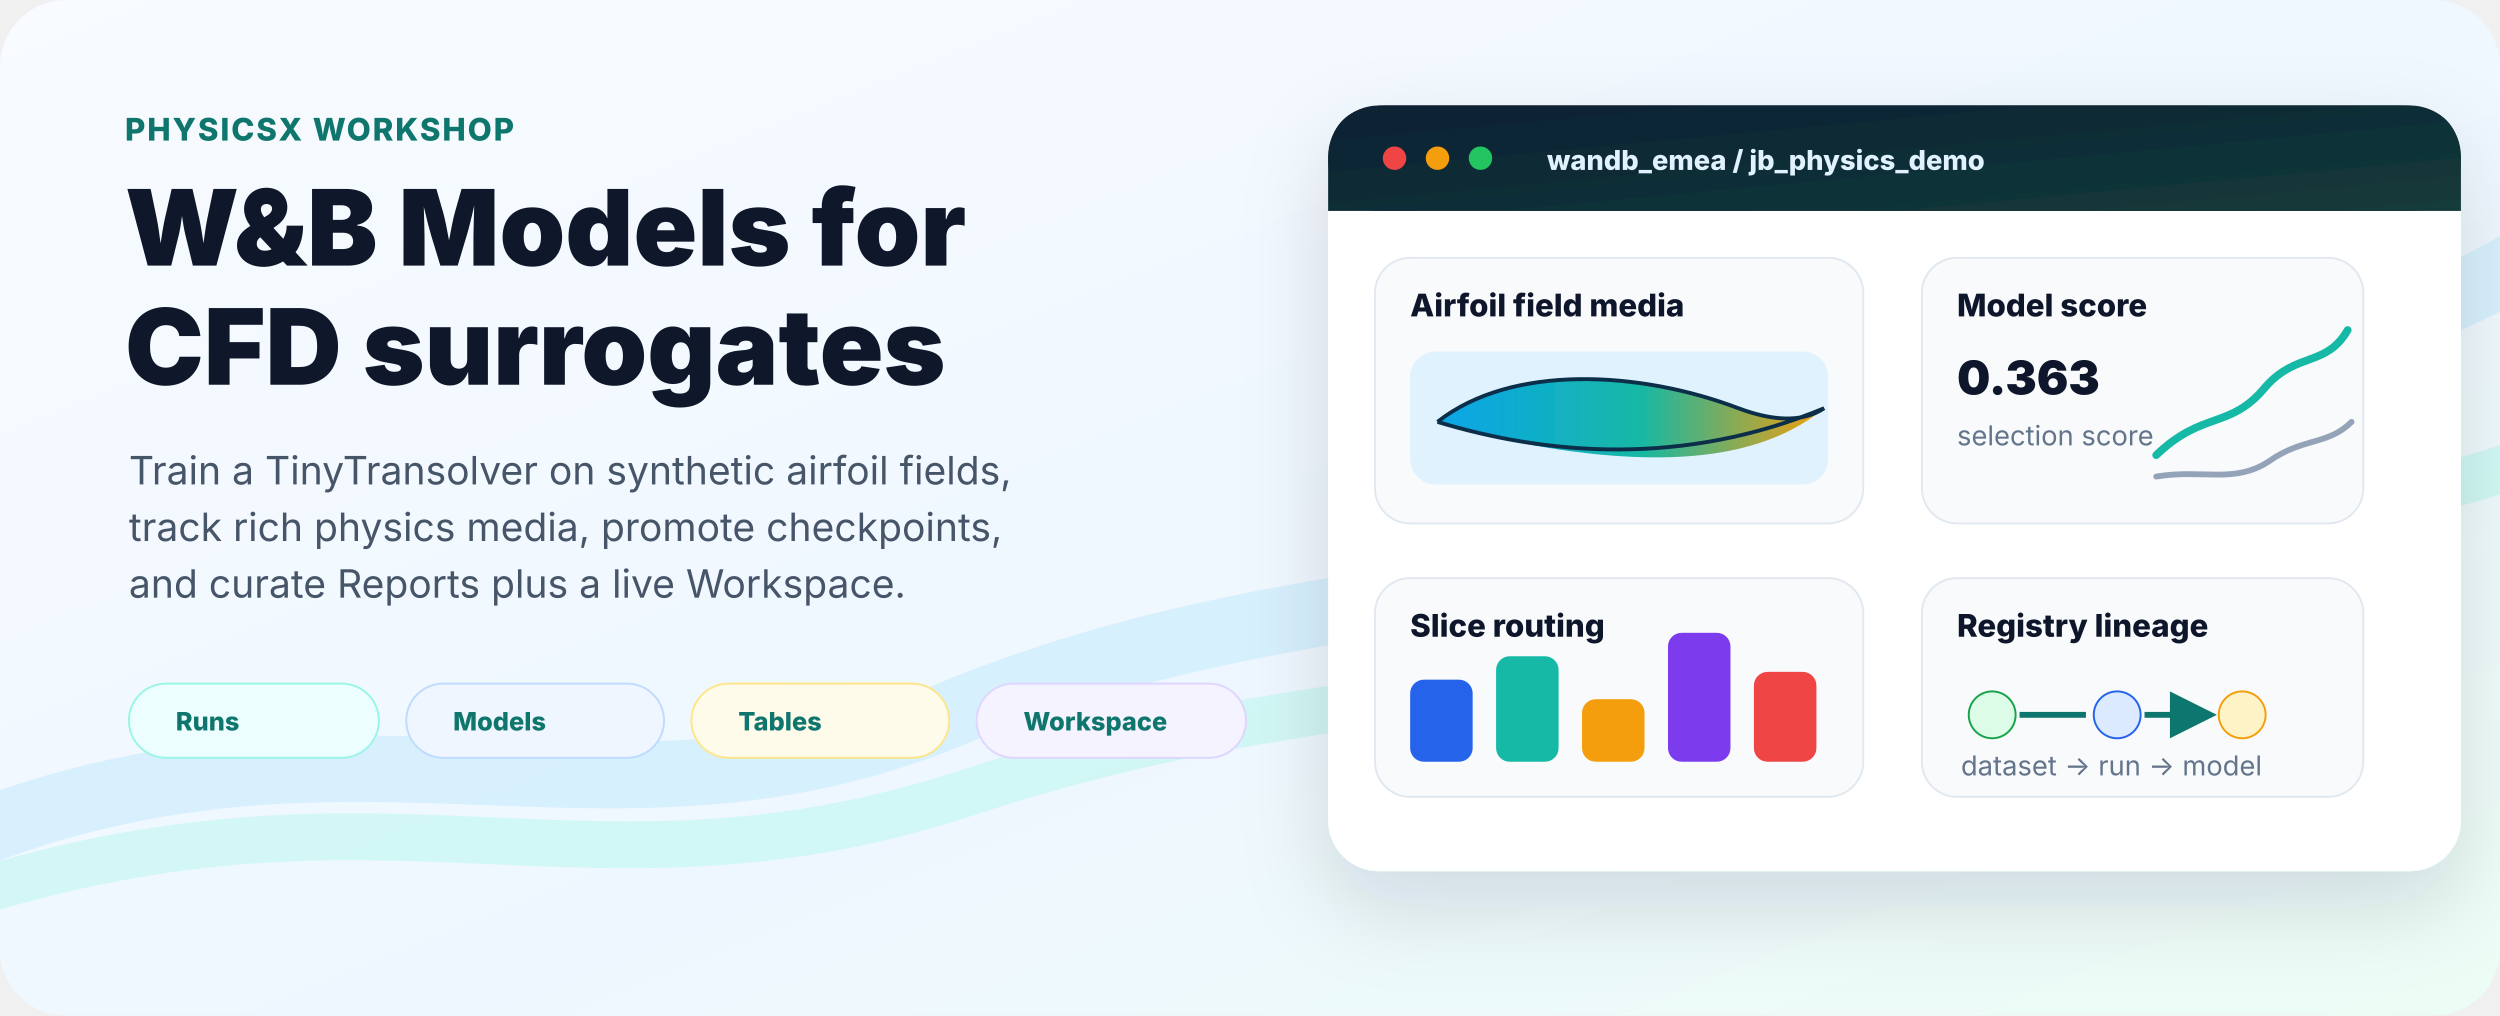
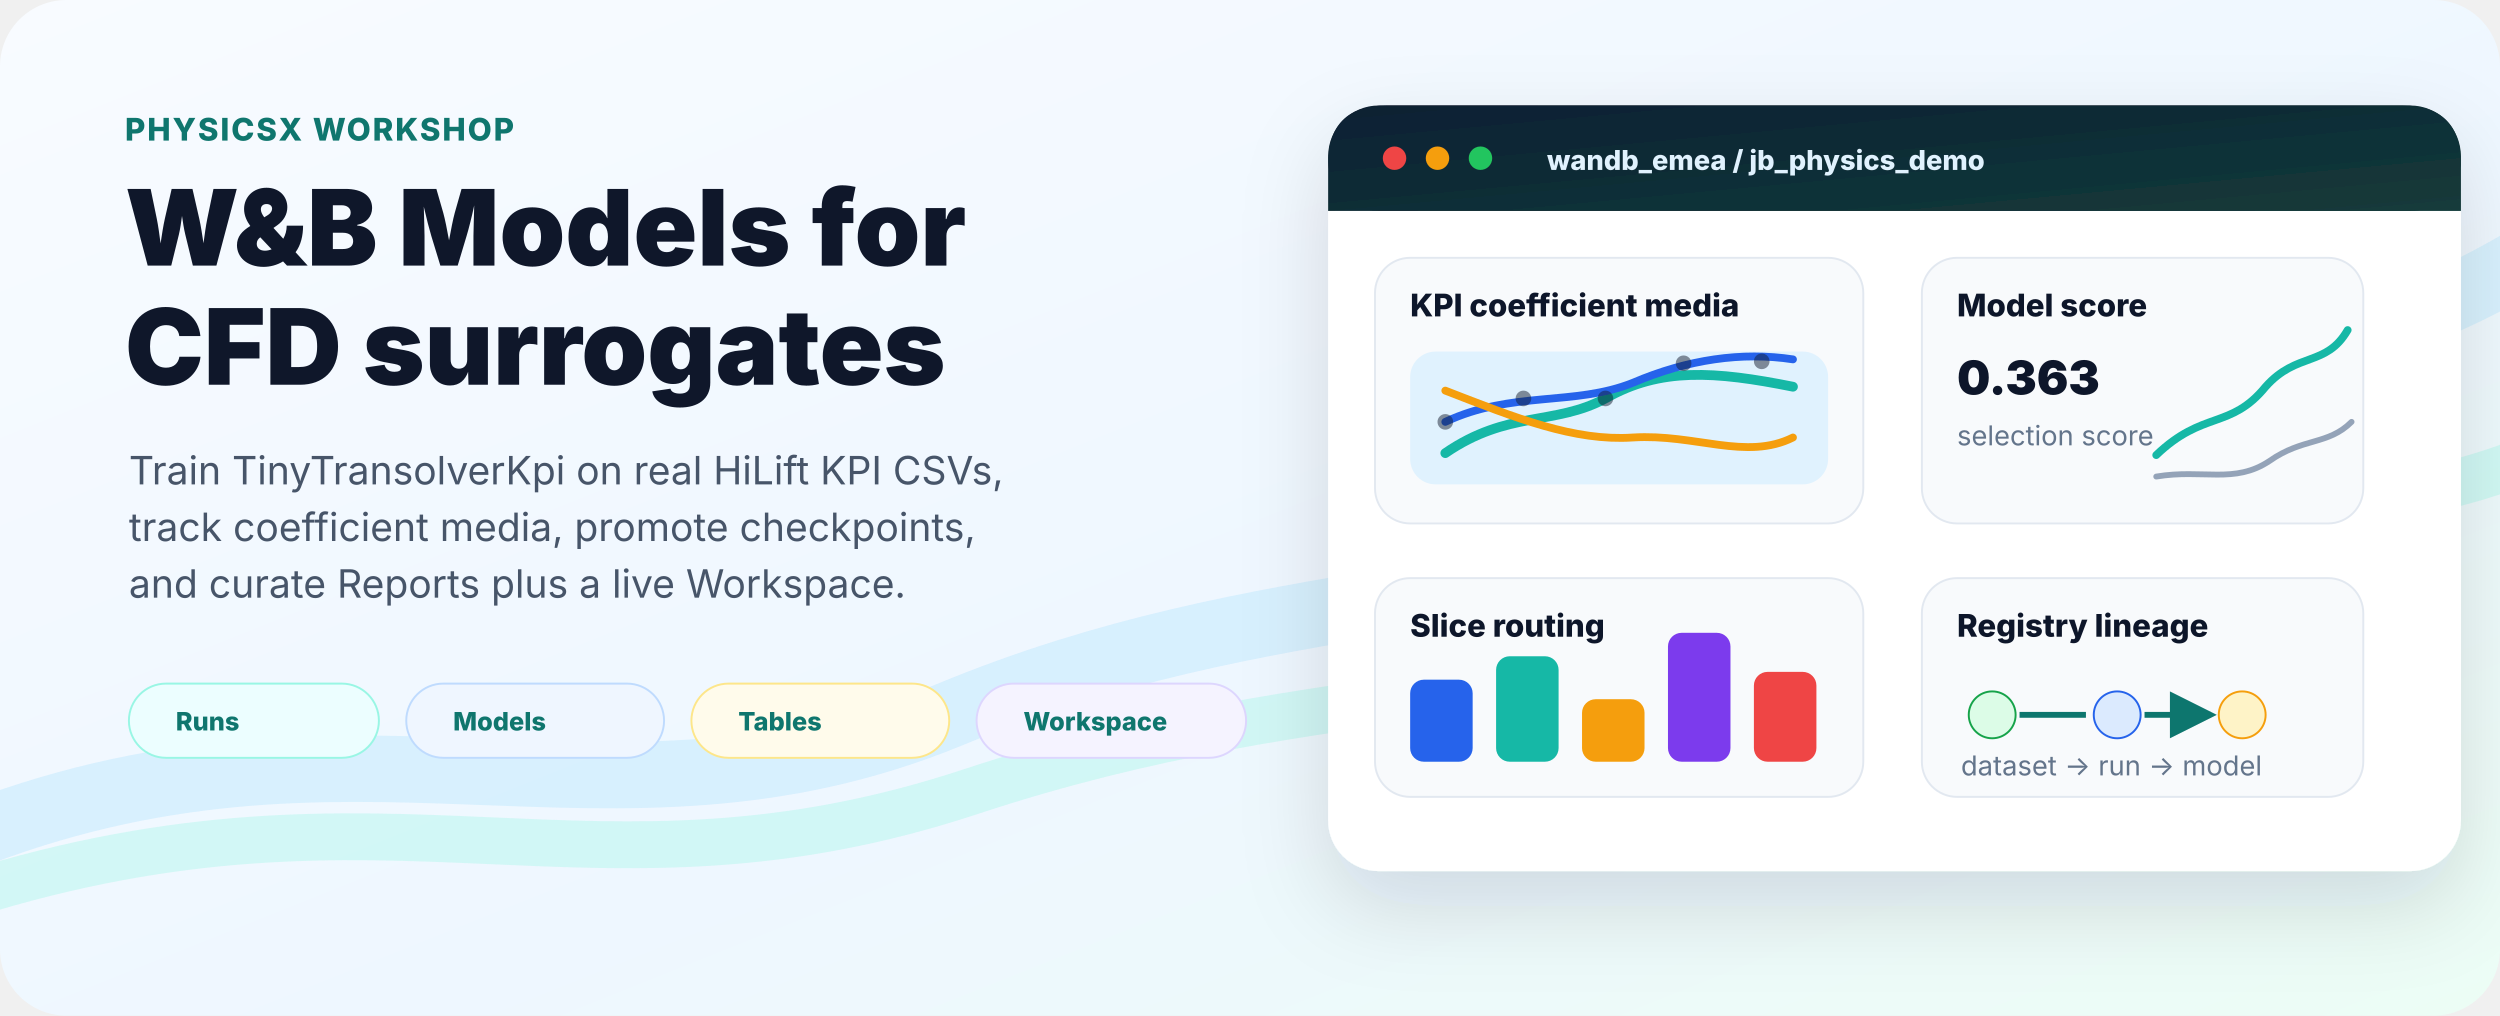
<svg xmlns="http://www.w3.org/2000/svg" width="1280" height="520" viewBox="0 0 1280 520" role="img" aria-labelledby="title desc">
  <defs>
    <linearGradient id="page" x1="0" y1="0" x2="1" y2="1">
      <stop offset="0" stop-color="#f8fbff" />
      <stop offset="0.58" stop-color="#eef7ff" />
      <stop offset="1" stop-color="#ecfdf5" />
    </linearGradient>
    <linearGradient id="ink" x1="0" y1="0" x2="1" y2="1">
      <stop offset="0" stop-color="#102033" />
      <stop offset="1" stop-color="#123b3a" />
    </linearGradient>
    <linearGradient id="airfoil" x1="0" y1="0" x2="1" y2="0">
      <stop offset="0" stop-color="#0ea5e9" />
      <stop offset="0.52" stop-color="#14b8a6" />
      <stop offset="1" stop-color="#f59e0b" />
    </linearGradient>
    <linearGradient id="heat" x1="0" y1="1" x2="1" y2="0">
      <stop offset="0" stop-color="#1d4ed8" />
      <stop offset="0.46" stop-color="#2dd4bf" />
      <stop offset="1" stop-color="#f59e0b" />
    </linearGradient>
    <filter id="softShadow" x="-20%" y="-20%" width="140%" height="140%">
      <feDropShadow dx="0" dy="18" stdDeviation="22" flood-color="#0f172a" flood-opacity="0.13" />
    </filter>
    <filter id="cardShadow" x="-20%" y="-20%" width="140%" height="140%">
      <feDropShadow dx="0" dy="10" stdDeviation="12" flood-color="#0f172a" flood-opacity="0.11" />
    </filter>
    <marker id="arrow" markerWidth="8" markerHeight="8" refX="7" refY="4" orient="auto">
      <path d="M0,0 L8,4 L0,8 Z" fill="#0f766e" />
    </marker>
    <style>
      .font { font-family: Inter, ui-sans-serif, system-ui, -apple-system, Segoe UI, sans-serif; }
      .eyebrow { fill: #0f766e; font-size: 16px; font-weight: 800; letter-spacing: .06em; }
      .title { fill: #0f172a; font-size: 54px; font-weight: 850; letter-spacing: 0; }
      .body { fill: #475569; font-size: 20px; line-height: 1.4; }
      .small { fill: #64748b; font-size: 14px; }
      .label { fill: #0f172a; font-size: 16px; font-weight: 800; }
      .metric { fill: #0f172a; font-size: 24px; font-weight: 850; }
      .chip { fill: #0f766e; font-size: 13px; font-weight: 800; }
    </style>
  </defs>
  <rect width="1280" height="520" rx="34" fill="url(#page)" />
  <path d="M-20 430 C180 350 310 438 486 366 C650 298 780 316 940 250 C1088 189 1200 196 1310 122" fill="none" stroke="#bae6fd" stroke-width="34" stroke-linecap="round" opacity=".45" />
  <path d="M-16 458 C202 390 302 470 498 405 C680 345 806 365 1018 296 C1150 253 1224 268 1306 230" fill="none" stroke="#99f6e4" stroke-width="24" stroke-linecap="round" opacity=".34" />
  <g class="font" transform="translate(64 72)">
    <text class="eyebrow" x="0" y="0">PHYSICSX WORKSHOP</text>
    <text class="title" x="0" y="64">W&amp;B Models for</text>
    <text class="title" x="0" y="125">CFD surrogates</text>
-     <text class="body" x="2" y="176">Train a TinyTransolver on synthetic airfoil fields,</text>
-     <text class="body" x="2" y="205">track rich physics media, promote checkpoints,</text>
+     <text class="body" x="2" y="176">Train TinyTransolverKpi on real HiLift KPI CSVs,</text>
+     <text class="body" x="2" y="205">track coefficient media, promote checkpoints,</text>
    <text class="body" x="2" y="234">and curate Reports plus a live Workspace.</text>
  </g>
  <g transform="translate(66 350)" class="font">
    <rect x="0" y="0" width="128" height="38" rx="19" fill="#ecfeff" stroke="#99f6e4" />
    <text class="chip" x="24" y="24">Runs</text>
    <rect x="142" y="0" width="132" height="38" rx="19" fill="#eff6ff" stroke="#bfdbfe" />
    <text class="chip" x="166" y="24" fill="#1d4ed8">Models</text>
    <rect x="288" y="0" width="132" height="38" rx="19" fill="#fffbeb" stroke="#fde68a" />
    <text class="chip" x="312" y="24" fill="#b45309">Tables</text>
    <rect x="434" y="0" width="138" height="38" rx="19" fill="#f5f3ff" stroke="#ddd6fe" />
    <text class="chip" x="458" y="24" fill="#6d28d9">Workspace</text>
  </g>
  <g transform="translate(680 54)" filter="url(#softShadow)">
    <rect width="580" height="392" rx="26" fill="#ffffff" />
    <rect x="0" y="0" width="580" height="54" rx="26" fill="url(#ink)" />
    <path d="M0 30 Q0 0 30 0 H550 Q580 0 580 30 V54 H0 Z" fill="url(#ink)" />
    <circle cx="34" cy="27" r="6" fill="#ef4444" />
    <circle cx="56" cy="27" r="6" fill="#f59e0b" />
    <circle cx="78" cy="27" r="6" fill="#22c55e" />
    <text class="font" x="112" y="33" fill="#e0f2fe" font-size="14" font-weight="800">wandb_emea / jb_physics_demo</text>
    <g class="font" transform="translate(24 78)">
      <rect width="250" height="136" rx="18" fill="#f8fafc" stroke="#e2e8f0" />
-       <text class="label" x="18" y="30">Airfoil field media</text>
+       <text class="label" x="18" y="30">KPI coefficient media</text>
      <rect x="18" y="48" width="214" height="68" rx="13" fill="#e0f2fe" />
-       <path d="M32 84 C70 54 136 58 186 77 C202 83 218 85 230 77 C202 100 160 107 100 99 C70 95 48 88 32 84 Z" fill="url(#airfoil)" />
-       <path d="M32 84 C70 54 136 58 186 77 C202 83 218 85 230 77 M32 84 C88 101 158 107 230 77" fill="none" stroke="#082f49" stroke-width="2" />
+       <path d="M36 100 C68 78 92 86 118 72 C146 56 174 58 214 66" fill="none" stroke="#14b8a6" stroke-width="5" stroke-linecap="round" />
+       <path d="M36 84 C70 68 102 76 132 64 C160 52 188 48 214 52" fill="none" stroke="#2563eb" stroke-width="4" stroke-linecap="round" />
+       <path d="M36 68 C72 82 102 94 132 92 C164 90 190 104 214 92" fill="none" stroke="#f59e0b" stroke-width="4" stroke-linecap="round" />
+       <g fill="#0f172a" opacity=".48">
+         <circle cx="36" cy="84" r="4" />
+         <circle cx="76" cy="72" r="4" />
+         <circle cx="118" cy="72" r="4" />
+         <circle cx="158" cy="54" r="4" />
+         <circle cx="198" cy="53" r="4" />
+       </g>
    </g>
    <g class="font" transform="translate(304 78)">
      <rect width="226" height="136" rx="18" fill="#f8fafc" stroke="#e2e8f0" />
      <text class="label" x="18" y="30">Model score</text>
      <text class="metric" x="18" y="70">0.363</text>
      <text class="small" x="18" y="96">selection score</text>
      <path d="M120 101 C144 78 158 88 176 66 C192 48 207 56 218 37" fill="none" stroke="#14b8a6" stroke-width="4" stroke-linecap="round" />
      <path d="M120 112 C144 108 160 116 178 104 C195 92 208 96 220 84" fill="none" stroke="#94a3b8" stroke-width="3" stroke-linecap="round" />
    </g>
    <g class="font" transform="translate(24 242)">
      <rect width="250" height="112" rx="18" fill="#f8fafc" stroke="#e2e8f0" />
      <text class="label" x="18" y="30">Slice routing</text>
      <rect x="18" y="52" width="32" height="42" rx="7" fill="#2563eb" />
      <rect x="62" y="40" width="32" height="54" rx="7" fill="#14b8a6" />
      <rect x="106" y="62" width="32" height="32" rx="7" fill="#f59e0b" />
      <rect x="150" y="28" width="32" height="66" rx="7" fill="#7c3aed" />
      <rect x="194" y="48" width="32" height="46" rx="7" fill="#ef4444" />
    </g>
    <g class="font" transform="translate(304 242)">
      <rect width="226" height="112" rx="18" fill="#f8fafc" stroke="#e2e8f0" />
      <text class="label" x="18" y="30">Registry lineage</text>
      <circle cx="36" cy="70" r="12" fill="#dcfce7" stroke="#16a34a" />
      <circle cx="100" cy="70" r="12" fill="#dbeafe" stroke="#2563eb" />
      <circle cx="164" cy="70" r="12" fill="#fef3c7" stroke="#f59e0b" />
      <path d="M50 70 H84 M114 70 H148" stroke="#0f766e" stroke-width="3" marker-end="url(#arrow)" />
      <text class="small" x="20" y="101">dataset -&gt; run -&gt; model</text>
    </g>
  </g>
</svg>
